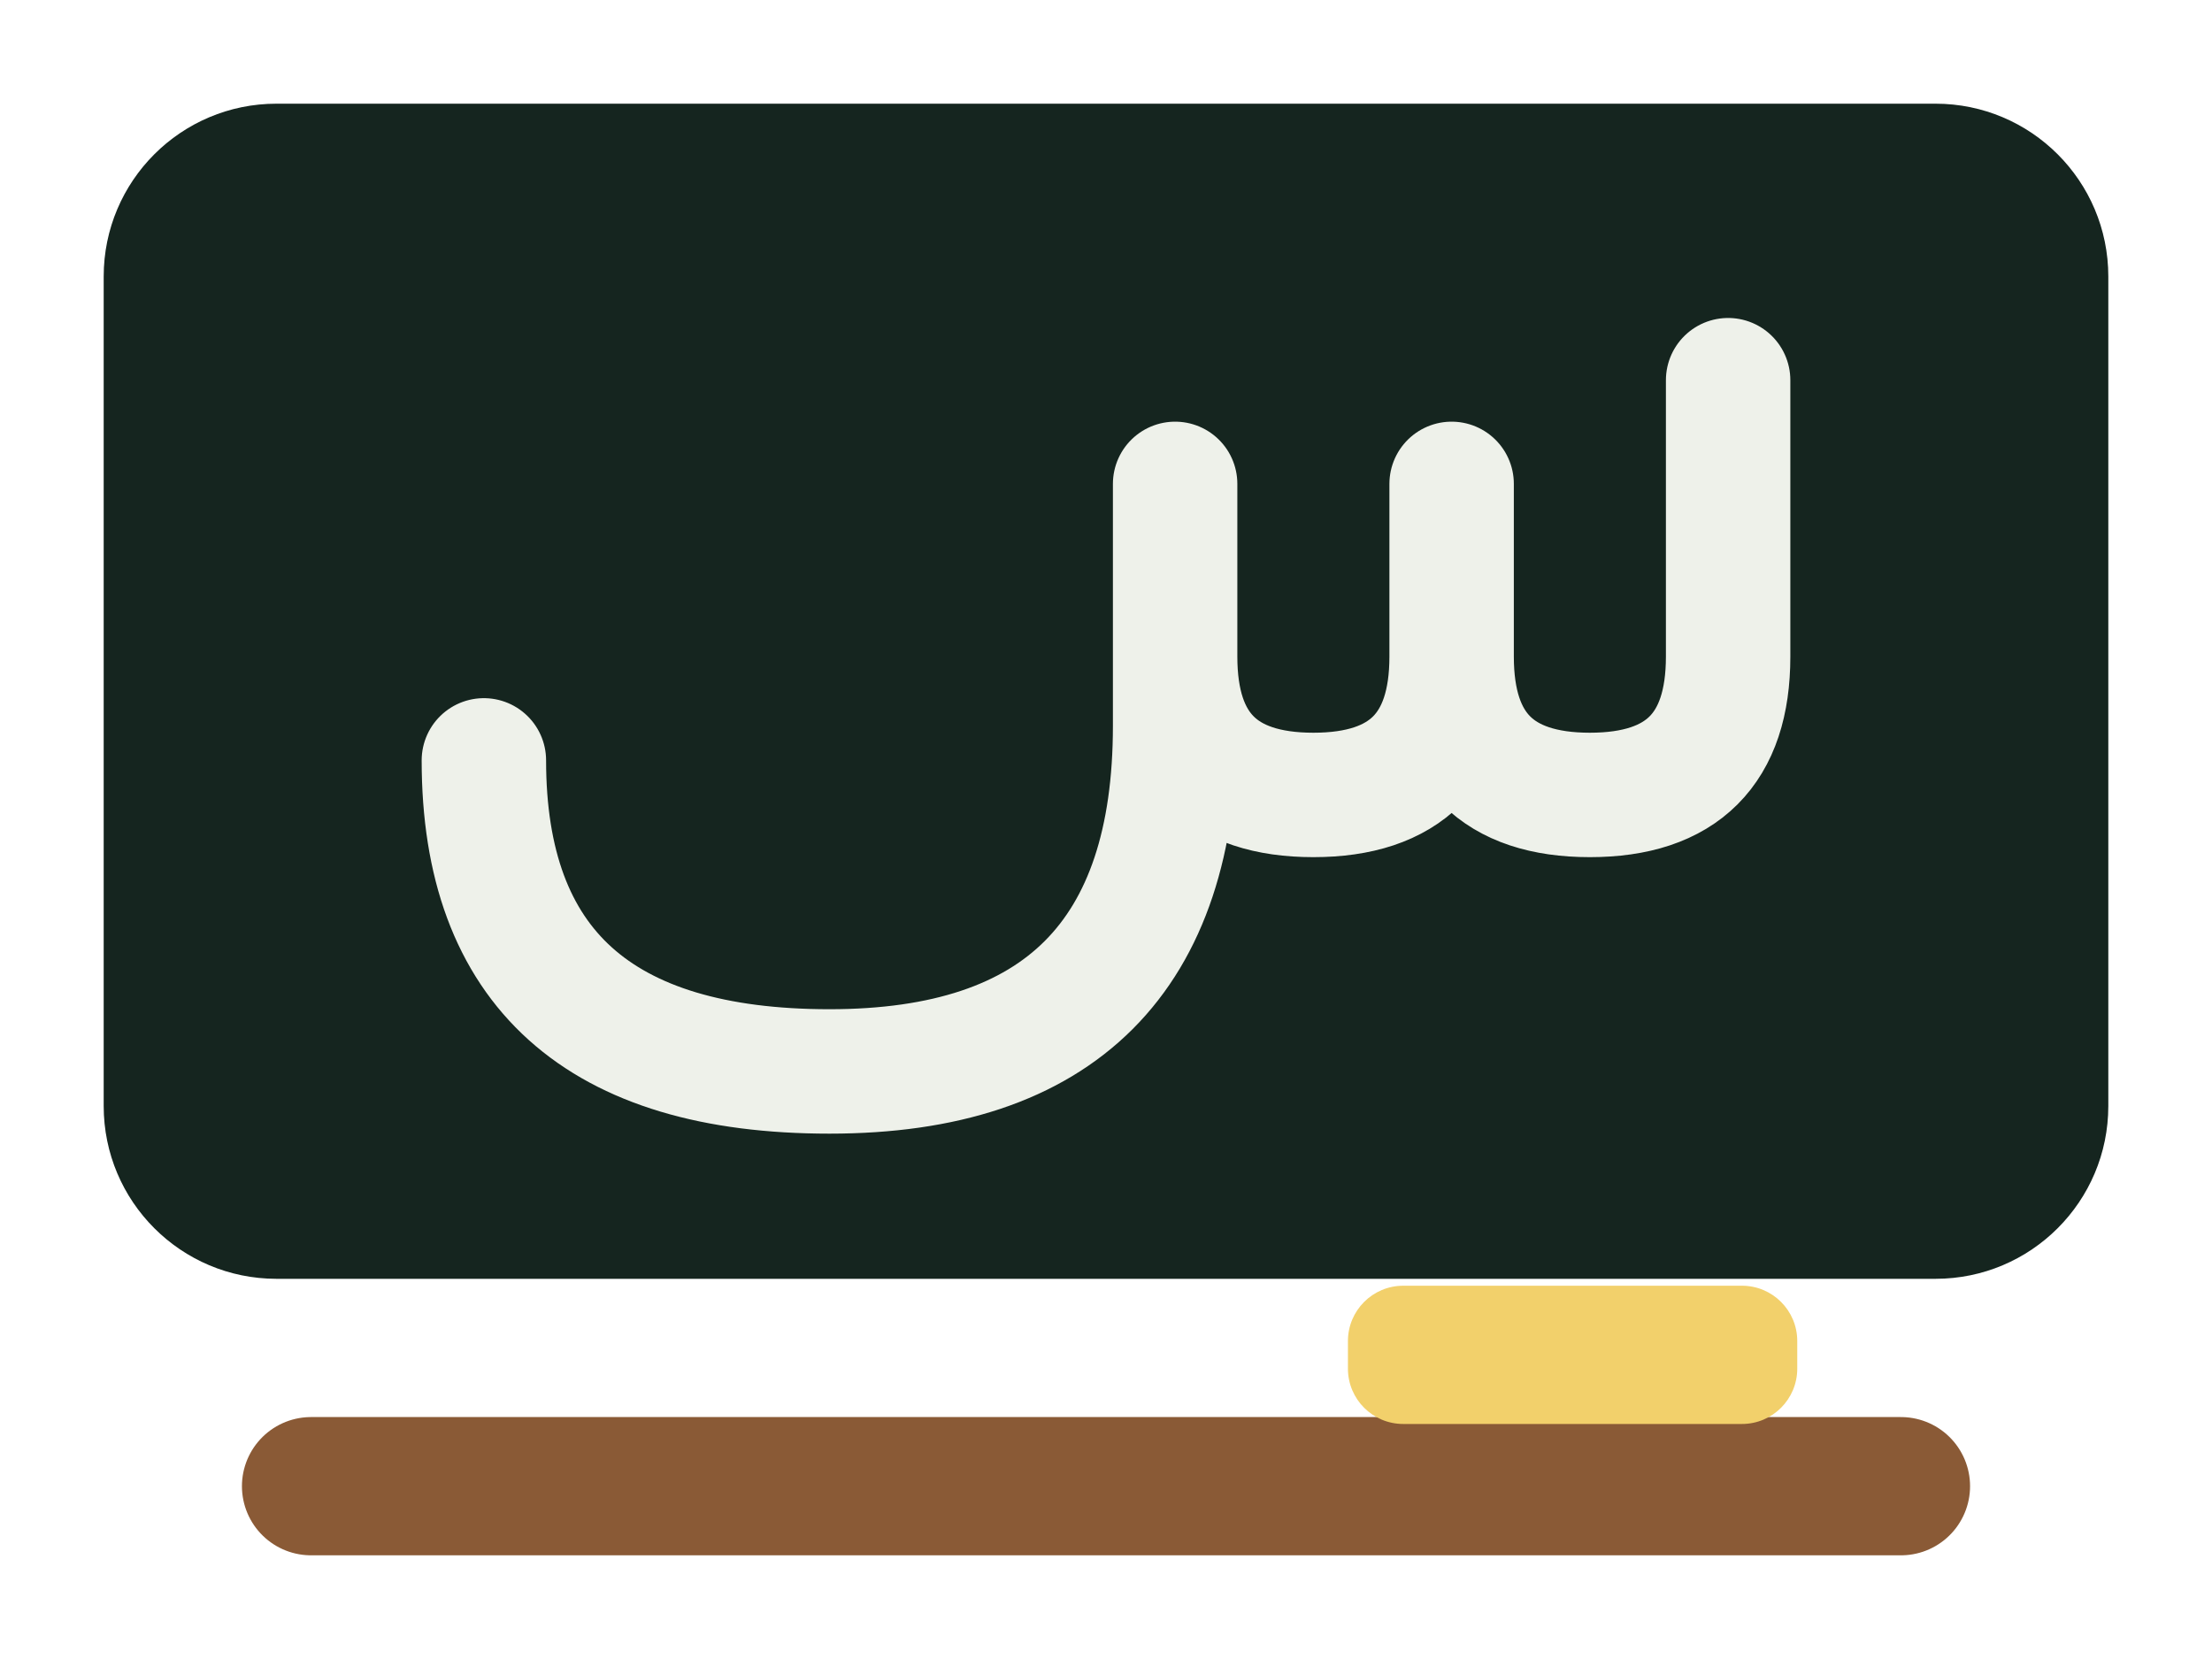
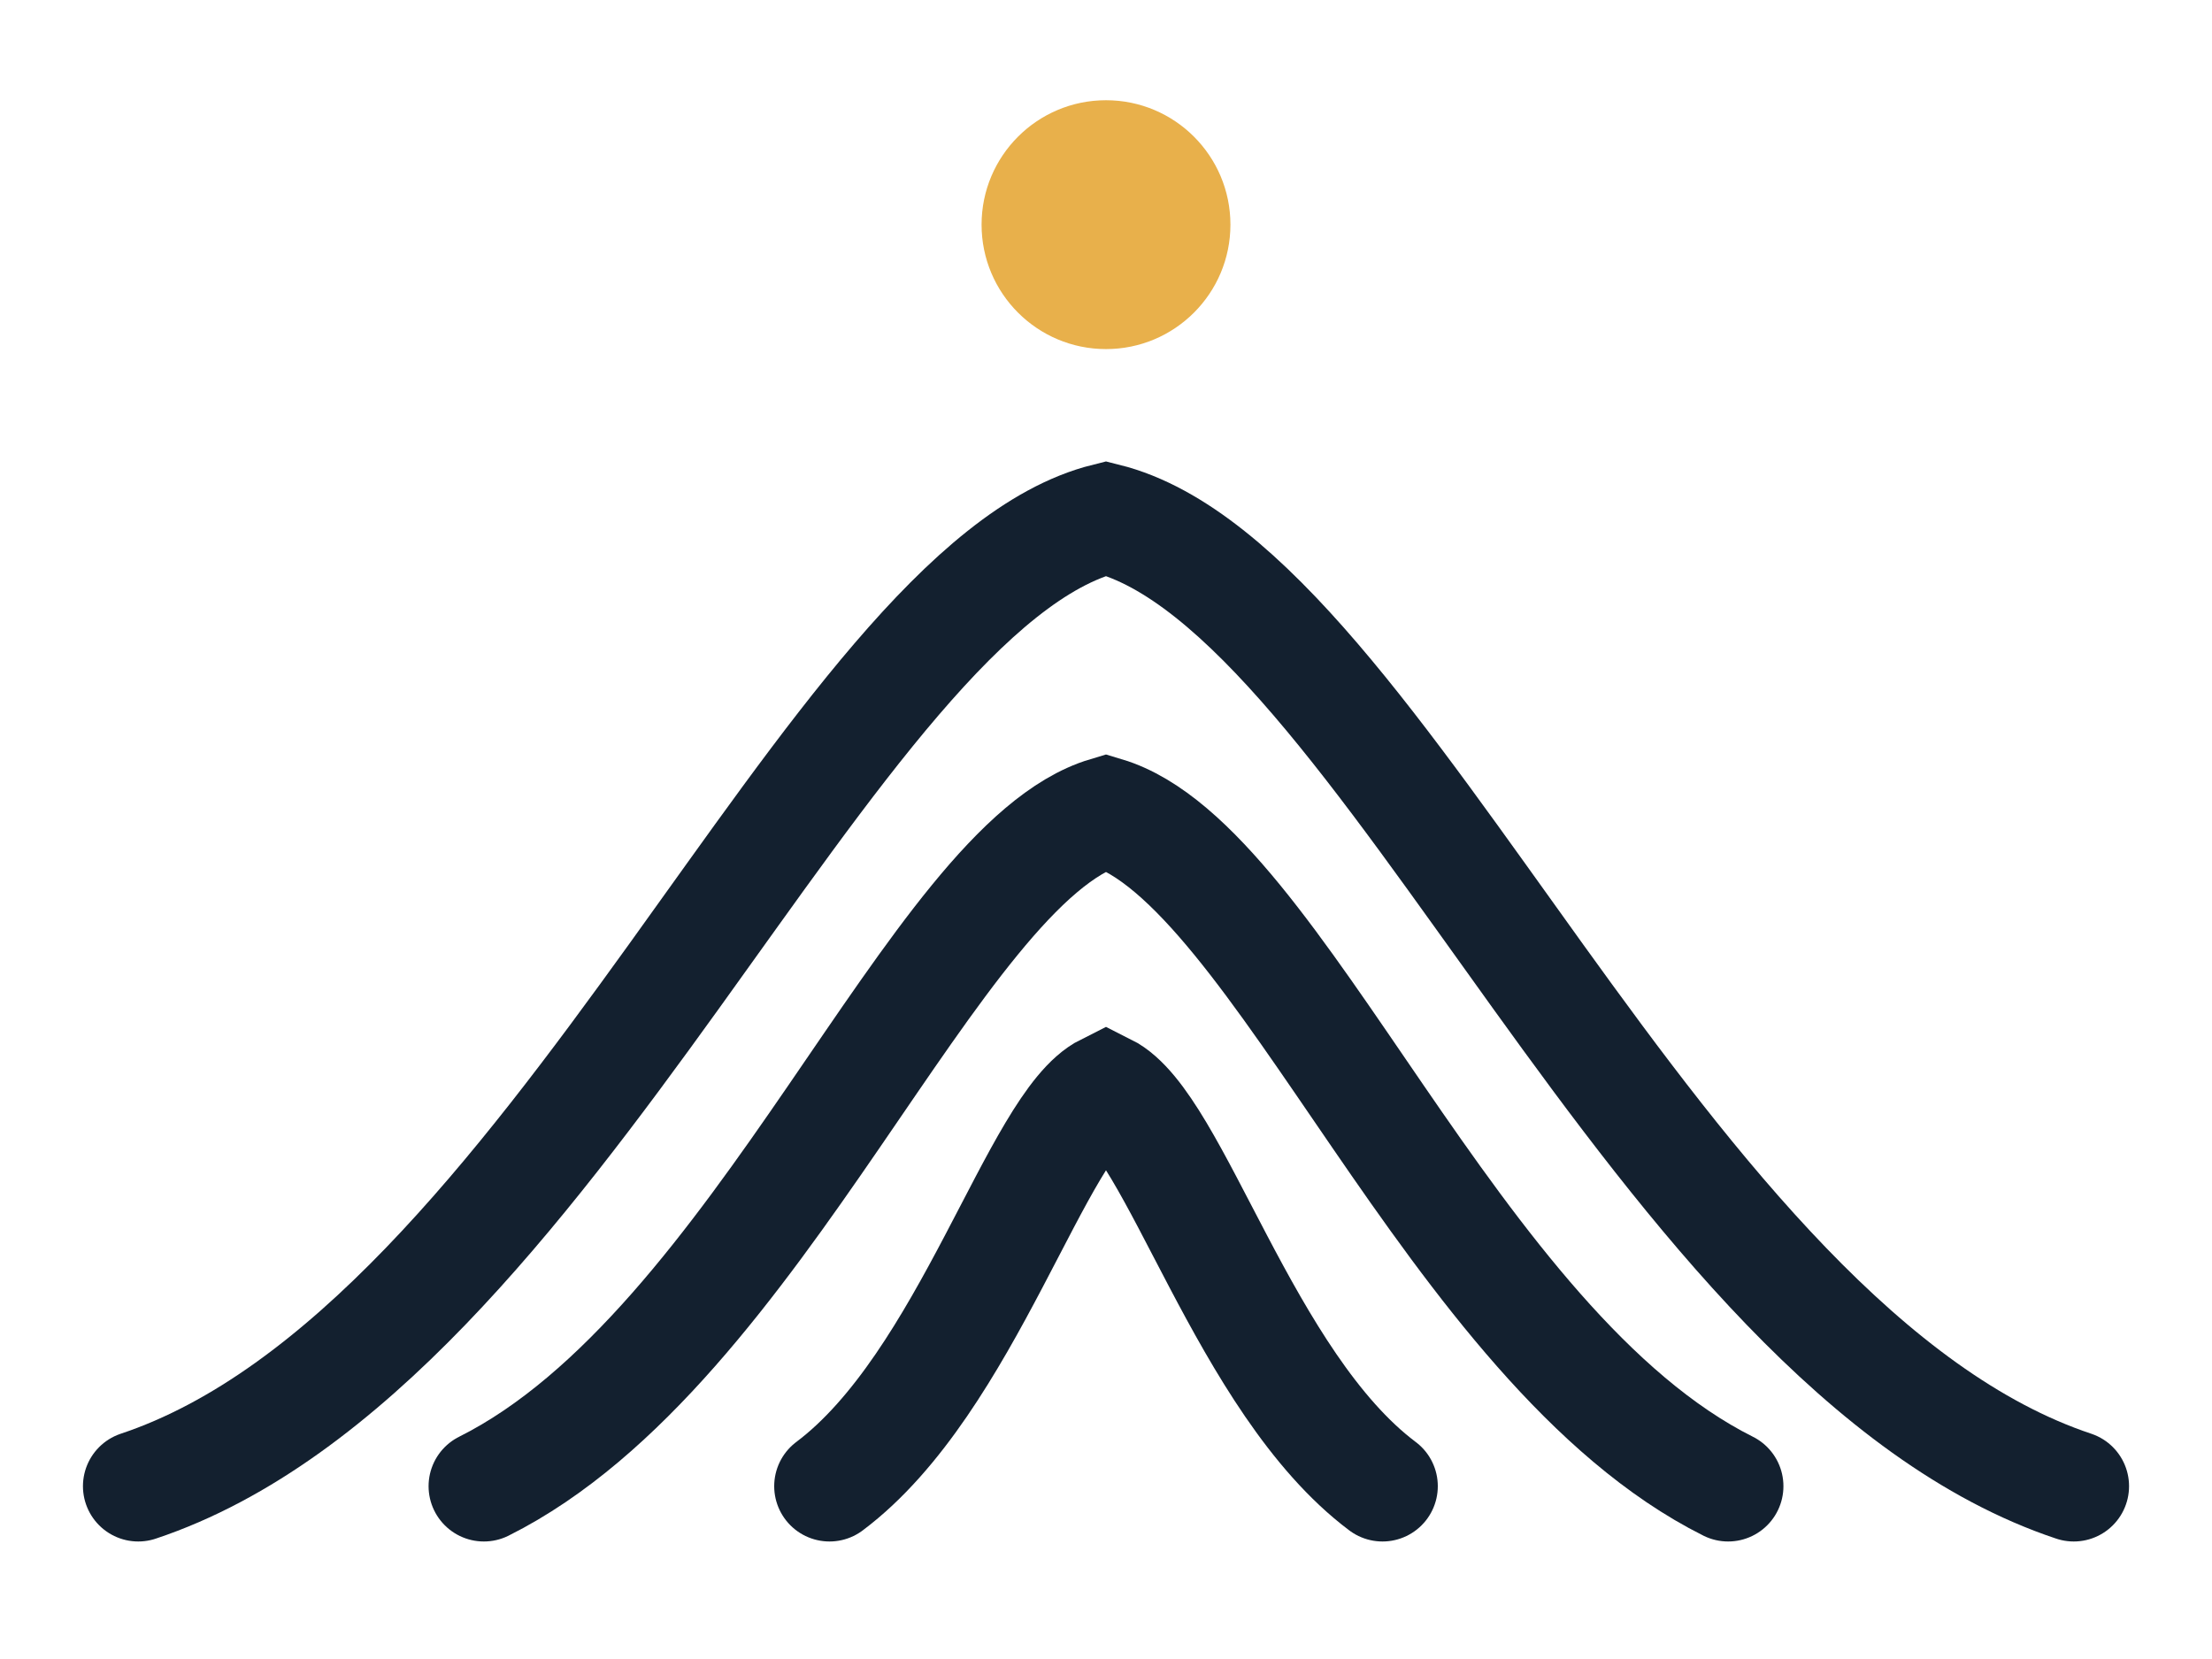
<svg xmlns="http://www.w3.org/2000/svg" viewBox="0 0 64 48" fill="none">
-   <rect x="3" y="3" width="58" height="34" rx="5" fill="#15251F" />
-   <path d="M50 11V19Q50 23 46 23Q42 23 42 19V14V19Q42 23 38 23Q34 23 34 19V14V21Q34 31 24 31Q14 31 14 22" stroke="#EEF1EA" stroke-width="3.6" stroke-linecap="round" stroke-linejoin="round" />
-   <path d="M9 43H55" stroke="#8A5A36" stroke-width="4" stroke-linecap="round" />
-   <rect x="39" y="37.2" width="13" height="4" rx="1.6" fill="#F2D06B" />
+   <g stroke="#13202F" stroke-width="3.2" stroke-linecap="round">
+     <path d="M4 43C16 39 24 17 32 15C40 17 48 39 60 43" />
+     <path d="M14 43C22 39 27 25 32 23.5C37 25 42 39 50 43" />
+     <path d="M24 43C28 40 30 32.5 32 31.5C34 32.5 36 40 40 43" />
+   </g>
+   <circle cx="32" cy="6.5" r="3.6" fill="#E8B04B" />
</svg>
